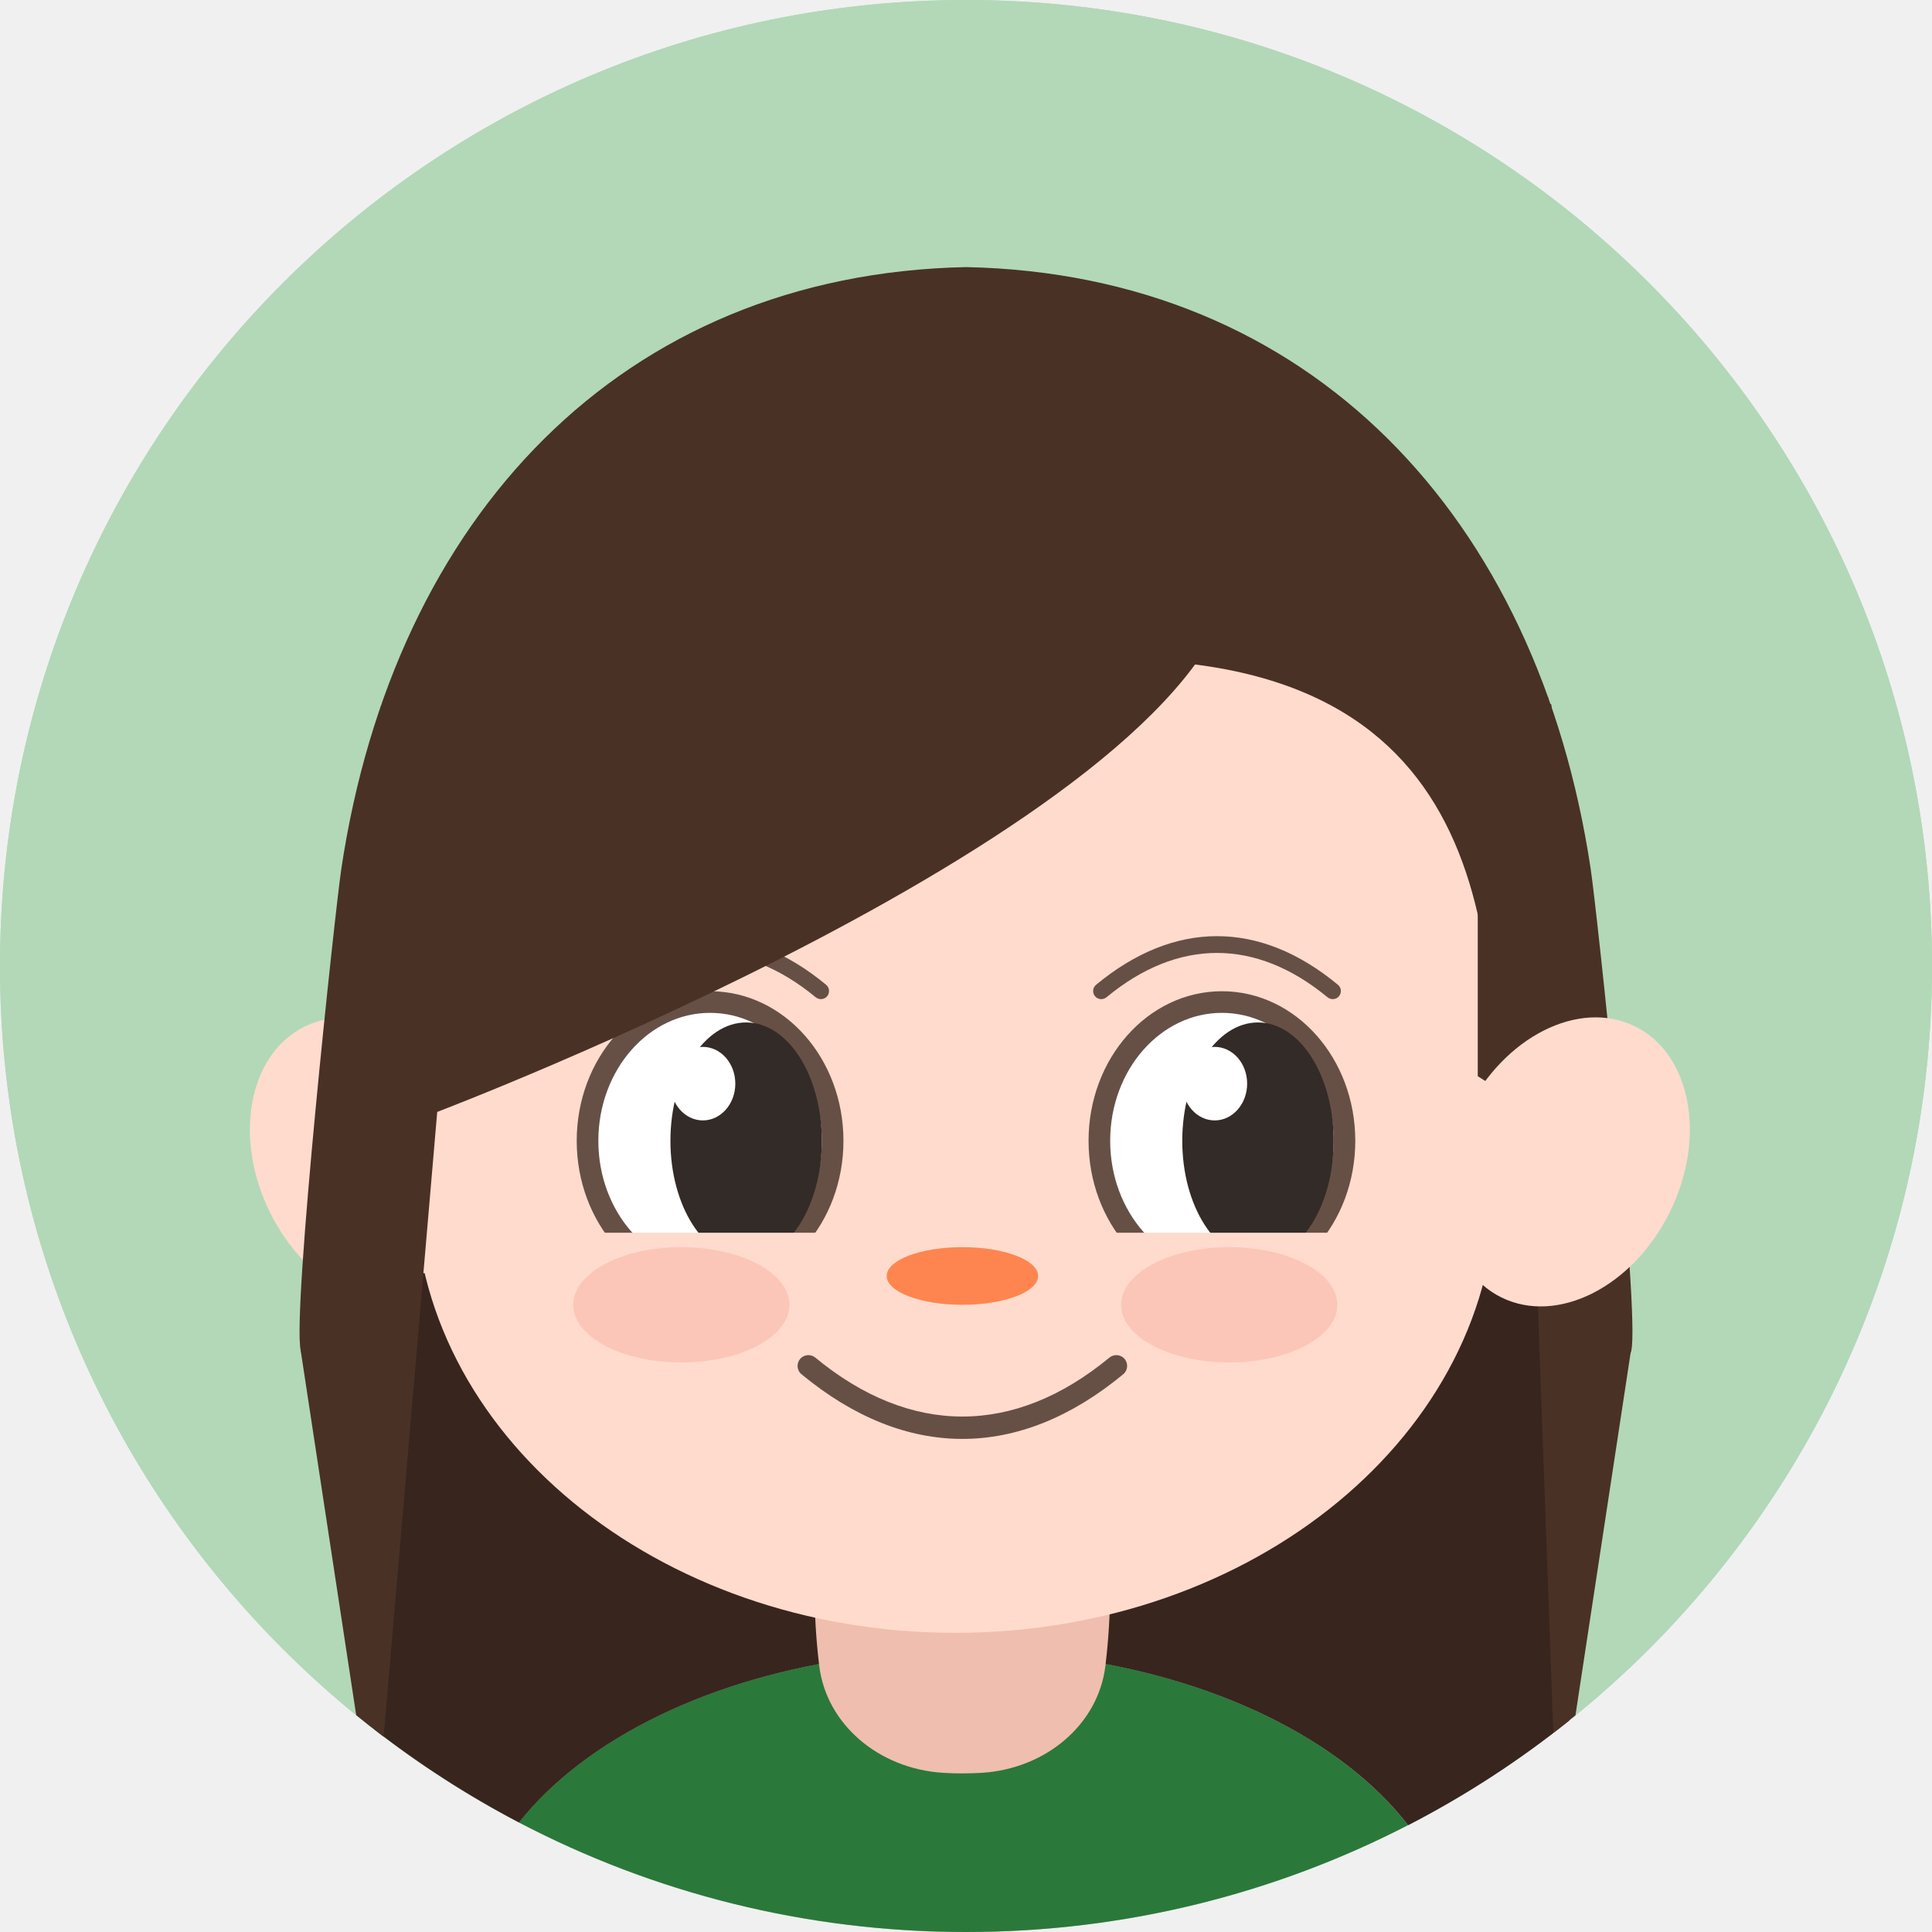
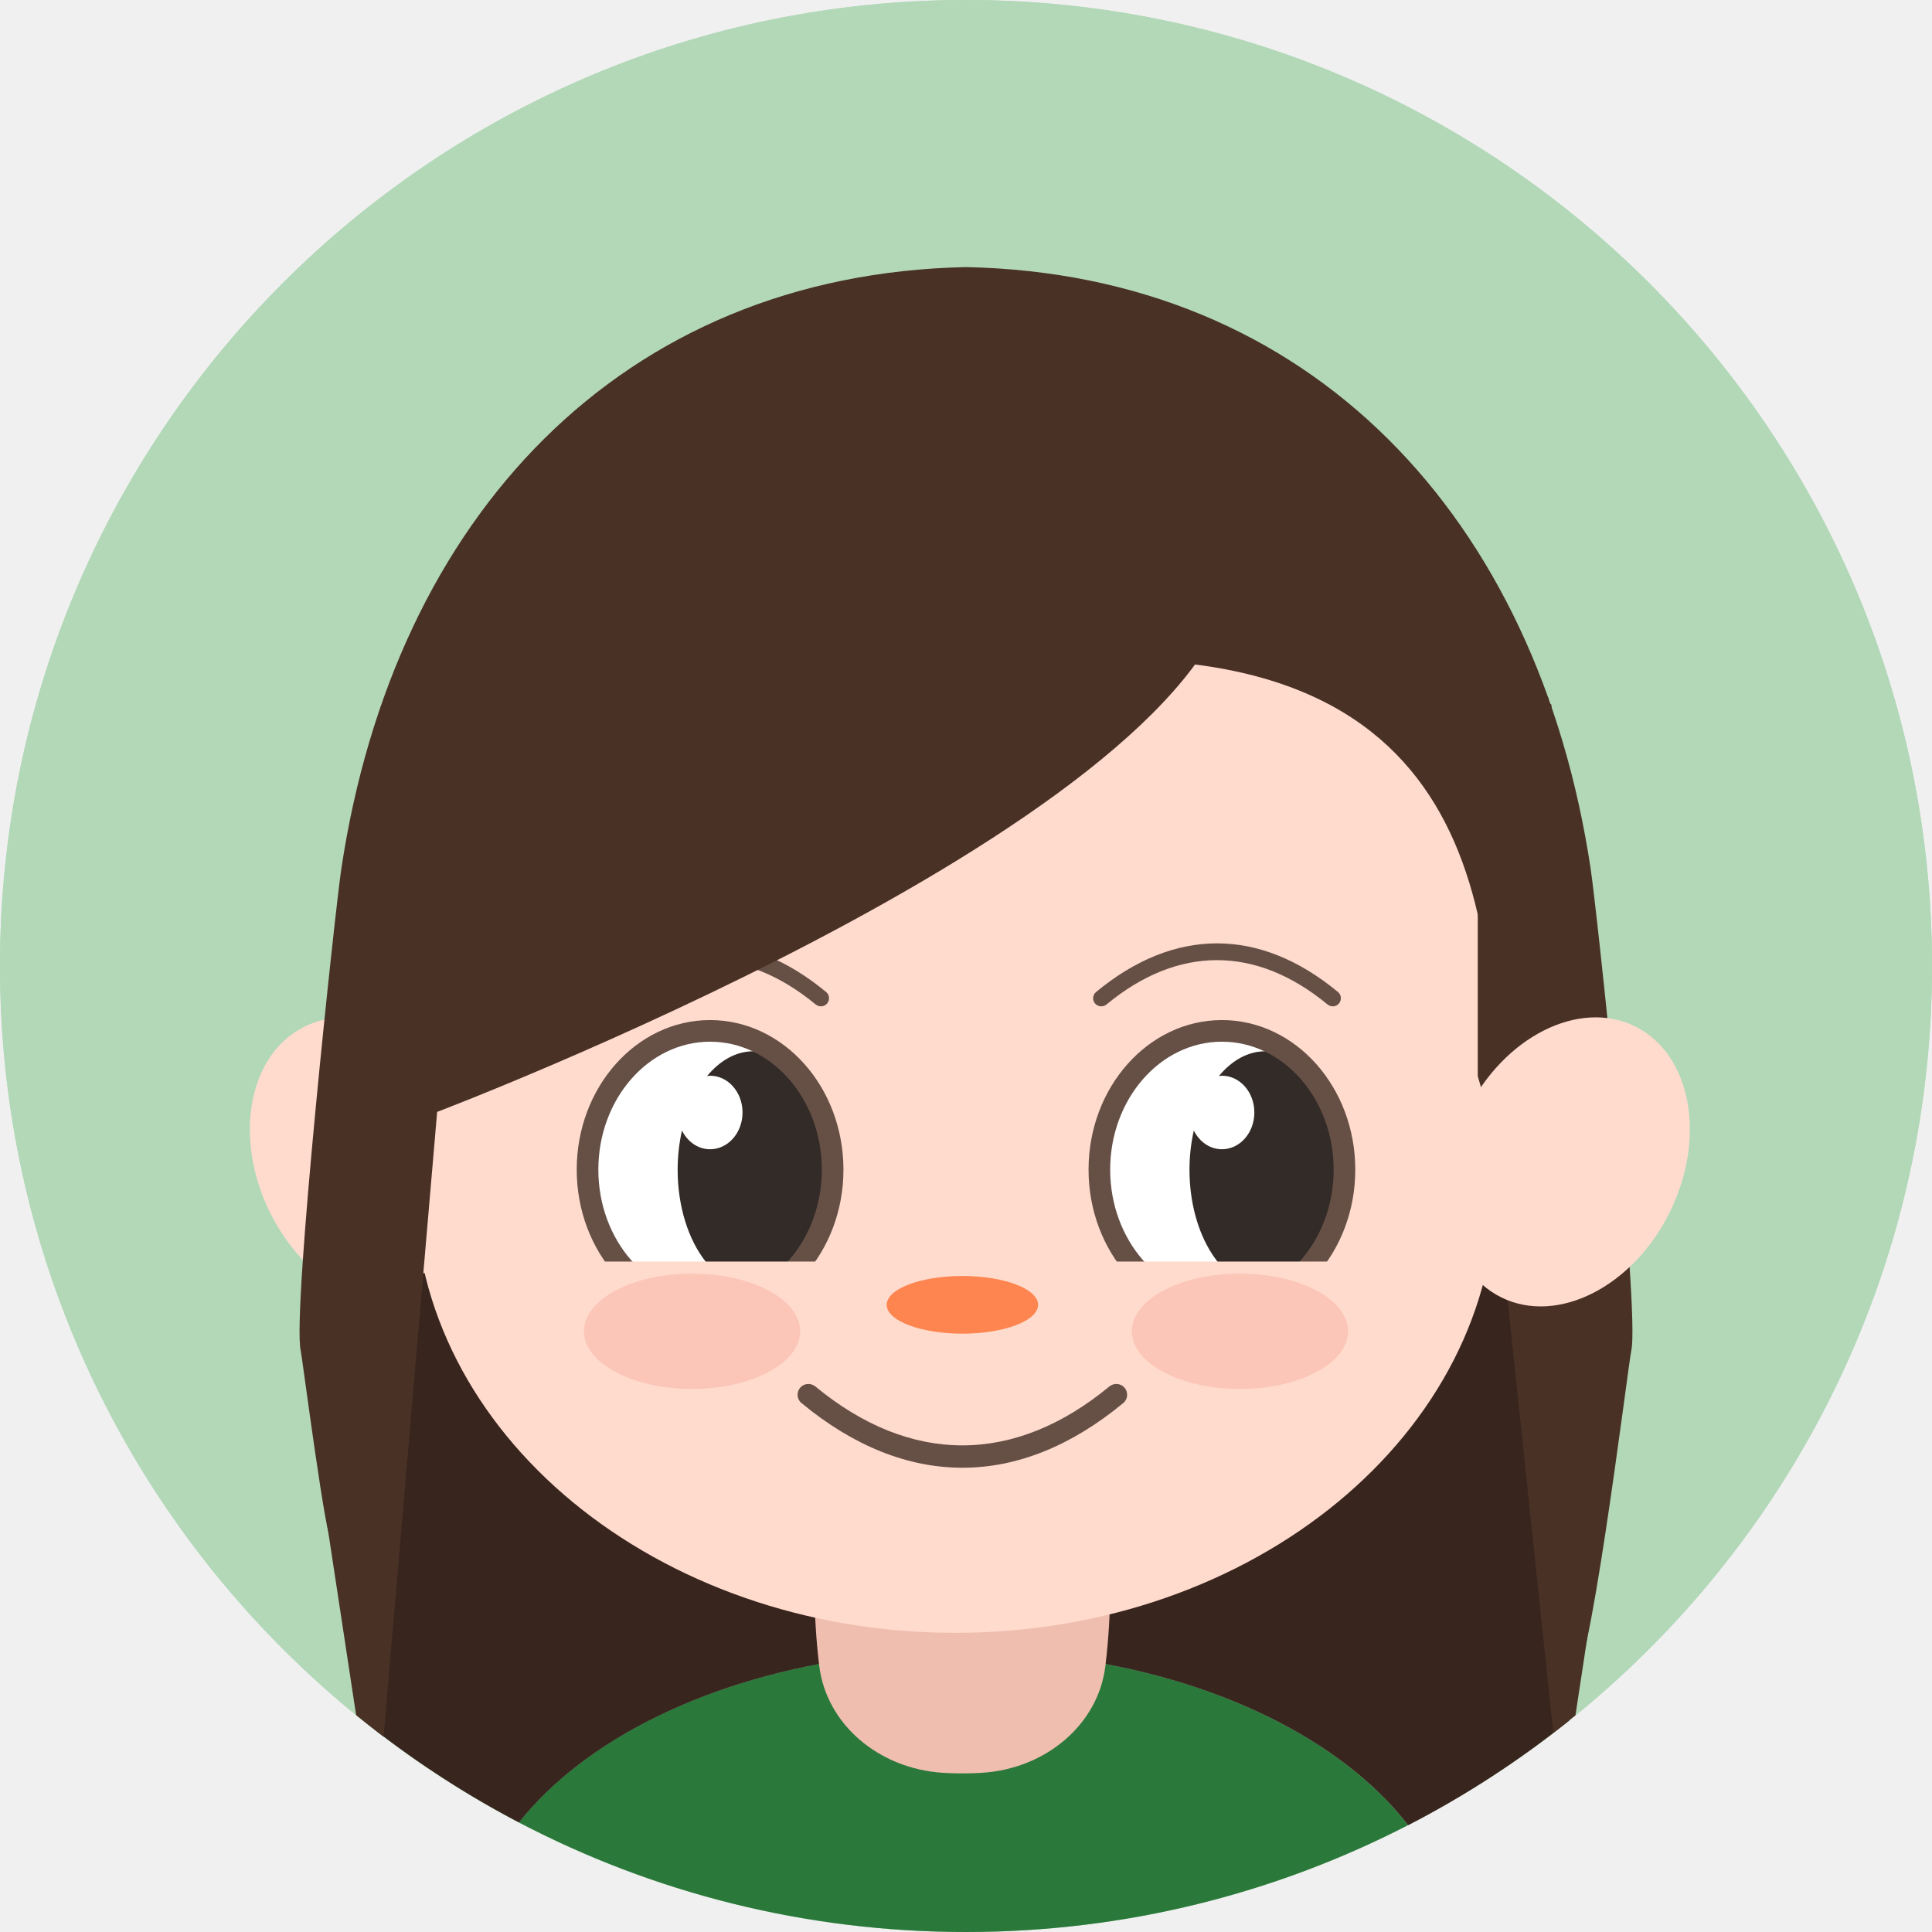
<svg xmlns="http://www.w3.org/2000/svg" version="1.1" id="Layer_1" x="0px" y="0px" viewBox="0 0 268 268" style="enable-background:new 0 0 268 268;" xml:space="preserve">
  <style type="text/css">
	.st0{fill:#B2D8B8;}
	.st1{fill:#FFDBCD;}
	.st2{fill:#2B783B;}
	.st3{fill:#493126;}
	.st4{fill:#38251E;}
	.st5{fill:#EFBEAF;}
	.st6{fill:#FE854F;}
	.st7{fill:#665046;}
- 	.st8{fill:#FFFFFF;stroke:#665046;stroke-width:3;stroke-miterlimit:10;}
+ 	.st8{fill:#FFFFFF;}
	.st9{fill:#332B27;}
- 	.st10{fill:#FFFFFF;}
- 	.st11{opacity:0.5;fill:#F7B1A4;}
+ 	.st10{opacity:0.5;fill:#F7B1A4;}
</style>
+   <circle class="st0" cx="134" cy="134" r="134" />
+   <circle class="st0" cx="134" cy="134" r="134" />
+   <ellipse transform="matrix(0.8969 -0.4423 0.4423 0.8969 -65.9855 39.4226)" class="st1" cx="51.54" cy="161.19" rx="15.72" ry="20.96" />
+   <path class="st2" d="M146.77,229.8c-0.01,0.11-0.01,0.22-0.02,0.33c-0.67,8.02-5.61,14.23-11.76,14.79  c-0.6,0.06-1.21,0.08-1.83,0.08s-1.23-0.03-1.83-0.08c-6.15-0.56-11.08-6.77-11.76-14.79c-0.01-0.08-0.01-0.16-0.02-0.25  c-20.95,2.69-38.39,11.32-47.57,22.92C90.53,262.51,111.62,268,134,268c22.1,0,42.94-5.35,61.31-14.82  C186.12,241.26,168.25,232.42,146.77,229.8z" />
+   <path class="st3" d="M220.65,120.5c-7.34-48.76-38.82-82.46-86.65-83.45c-47.83,1-79.32,34.69-86.65,83.45  c-0.86,5.71-6.83,61.39-5.64,66.83c0.22,0.99,3.64,27.53,4.29,26.34c3.82-6.93,11-71.62,14-68.67c15.81,15.61,39.47,59.58,74,59.02  c33.44,0.54,54.57-41.65,71-55.02c3.11-2.53,7.69,72.44,13,83.67c2.03,4.29,7.83-43.19,8.29-45.34  C227.48,181.89,221.51,126.21,220.65,120.5z" />
+   <path class="st4" d="M47.24,177l4.65,62.87c6.28,4.88,13,9.22,20.1,12.94c9.18-11.6,26.62-20.23,47.57-22.92  c0.01,0.08,0.01,0.16,0.02,0.25c0.67,8.02,5.61,14.23,11.76,14.79c0.6,0.06,1.21,0.08,1.83,0.08s1.23-0.03,1.83-0.08  c6.15-0.56,11.08-6.77,11.76-14.79c0.01-0.11,0.02-0.22,0.02-0.33c21.48,2.62,39.35,11.46,48.55,23.38  c7.95-4.1,15.42-8.97,22.34-14.51l3.35-67.67L47.24,177z" />
+   <path class="st5" d="M130.83,245.92c0.88,0.06,1.77,0.08,2.67,0.08s1.79-0.03,2.67-0.08c8.98-0.56,16.18-6.77,17.16-14.79  c0.01-0.11,0.02-0.22,0.04-0.33c0.41-3.46,0.63-7.08,0.63-10.81c0-8.19-1.05-15.86-2.87-22.43c-2.01-7.25-9.16-12.53-17.49-12.56  c-0.05,0-0.1,0-0.15,0s-0.1,0-0.15,0c-8.33,0.03-15.48,5.31-17.49,12.56c-1.82,6.57-2.87,14.23-2.87,22.43  c0,3.76,0.22,7.41,0.64,10.9c0.01,0.08,0.02,0.16,0.03,0.25C114.65,239.15,121.85,245.36,130.83,245.92z" />
+   <path class="st1" d="M57.51,164.67c0,34.15,33.58,61.83,75,61.83s75-27.68,75-61.83c0-30.41,2.08-72.79-52.31-73.17  c-5.5-0.04-11.57,0.25-18.28,0.9c-2.93,0.28-5.88,0.28-8.81,0C54.99,85.31,57.51,131.19,57.51,164.67z" />
+   <ellipse class="st6" cx="133.5" cy="181" rx="10.5" ry="4" />
+   <path class="st7" d="M133.5,203.6c-7.55,0-15.1-2.99-22.33-8.98c-0.65-0.53-0.71-1.51-0.16-2.14l0,0c0.54-0.61,1.47-0.67,2.1-0.15  c13.19,10.89,27.58,10.89,40.77,0c0.63-0.52,1.56-0.46,2.1,0.15l0,0c0.55,0.63,0.49,1.6-0.16,2.14  C148.6,200.6,141.05,203.6,133.5,203.6z" />
+   <ellipse class="st8" cx="98.5" cy="162.25" rx="17" ry="19.25" />
+   <ellipse class="st8" cx="169.5" cy="162.25" rx="17" ry="19.25" />
+   <path class="st3" d="M215.19,97.71l-0.33-0.16l5.14,41.45l-0.26,6.23c0,0-6.47-15.12-14.75-31.4v35.46l1.36,4.65l9.12,86.43  c1.03-0.79,2.06-1.6,3.07-2.42l6.29-41.33c0.97-6.36,1.06-12.83,0.26-19.22L215.19,97.71z" />
+   <g id="brows">
+     <path class="st7" d="M97.82,130.86c5.68,0,11.35,2.25,16.78,6.75c0.49,0.4,0.53,1.13,0.12,1.61l0,0c-0.41,0.46-1.1,0.5-1.58,0.11   c-9.92-8.19-20.73-8.19-30.64,0c-0.47,0.39-1.17,0.35-1.58-0.11l0,0c-0.42-0.47-0.37-1.21,0.12-1.61   C86.47,133.11,92.15,130.86,97.82,130.86z" />
+     <path class="st7" d="M168.82,130.86c5.68,0,11.35,2.25,16.78,6.75c0.49,0.4,0.53,1.13,0.12,1.61l0,0c-0.41,0.46-1.1,0.5-1.58,0.11   c-9.92-8.19-20.73-8.19-30.64,0c-0.47,0.39-1.17,0.35-1.58-0.11l0,0c-0.42-0.47-0.37-1.21,0.12-1.61   C157.47,133.11,163.15,130.86,168.82,130.86z" />
+   </g>
+   <path class="st3" d="M171,81.35c4.24-20.4,21.26,7.41,34,32.48V92.6l9.87,4.95l-0.09-0.75L168.5,66.29H116L52.81,98.01L42.77,178.8  c-0.7,5.66-0.63,11.39,0.23,17.03l6.4,42.09c1.25,1.02,2.52,2.02,3.81,2.99l7.43-86.67C60.64,154.24,164,115,171,81.35z" />
+   <ellipse transform="matrix(0.4423 -0.8969 0.8969 0.4423 -23.2548 284.9902)" class="st1" cx="217.54" cy="161.19" rx="20.96" ry="15.72" />
+   <g id="eyes">
+     <path class="st9" d="M175.5,145.83c-2.42,0-4.64,1.29-6.42,3.44c0.14-0.01,0.28-0.05,0.42-0.05c2.49,0,4.5,2.28,4.5,5.1   s-2.01,5.1-4.5,5.1c-1.68,0-3.13-1.05-3.9-2.6c-0.38,1.7-0.6,3.52-0.6,5.43c0,9.07,4.7,16.42,10.5,16.42s10.5-7.35,10.5-16.42   C186,153.18,181.3,145.83,175.5,145.83z" />
+     <path class="st9" d="M104.5,145.83c-2.42,0-4.64,1.29-6.42,3.44c0.14-0.01,0.28-0.05,0.42-0.05c2.49,0,4.5,2.28,4.5,5.1   s-2.01,5.1-4.5,5.1c-1.68,0-3.13-1.05-3.9-2.6c-0.38,1.7-0.6,3.52-0.6,5.43c0,5.15,1.51,9.74,3.88,12.75   c0.78,0.99,12.21,1.3,13.23,0c2.37-3.01,3.88-7.6,3.88-12.75C115,153.18,110.3,145.83,104.5,145.83z" />
+   </g>
+   <path class="st7" d="M98.5,183c-10.2,0-18.5-9.31-18.5-20.75s8.3-20.75,18.5-20.75s18.5,9.31,18.5,20.75S108.7,183,98.5,183z   M98.5,144.5c-8.55,0-15.5,7.96-15.5,17.75S89.95,180,98.5,180s15.5-7.96,15.5-17.75S107.05,144.5,98.5,144.5z" />
+   <path class="st7" d="M169.5,183c-10.2,0-18.5-9.31-18.5-20.75s8.3-20.75,18.5-20.75s18.5,9.31,18.5,20.75S179.7,183,169.5,183z   M169.5,144.5c-8.55,0-15.5,7.96-15.5,17.75S160.95,180,169.5,180s15.5-7.96,15.5-17.75S178.05,144.5,169.5,144.5z" />
+   <rect x="83" y="175" class="st1" width="32" height="13" />
+   <rect x="154" y="175" class="st1" width="32" height="13" />
  <g>
-     <circle class="st0" cx="134" cy="134" r="134" />
-     <circle class="st0" cx="134" cy="134" r="134" />
-     <ellipse transform="matrix(0.8969 -0.4423 0.4423 0.8969 -65.9855 39.4226)" class="st1" cx="51.54" cy="161.19" rx="15.72" ry="20.96" />
-     <path class="st2" d="M146.77,229.8c-0.01,0.11-0.01,0.22-0.02,0.33c-0.67,8.02-5.61,14.23-11.76,14.79   c-0.6,0.06-1.21,0.08-1.83,0.08s-1.23-0.03-1.83-0.08c-6.15-0.56-11.08-6.77-11.76-14.79c-0.01-0.08-0.01-0.16-0.02-0.25   c-20.95,2.69-38.39,11.32-47.57,22.92C90.53,262.51,111.62,268,134,268c22.1,0,42.94-5.35,61.31-14.82   C186.12,241.26,168.25,232.42,146.77,229.8z" />
-     <path class="st3" d="M220.65,120.5c-7.34-48.76-38.82-82.46-86.65-83.45c-47.83,1-79.32,34.69-86.65,83.45   c-0.86,5.71-6.83,61.39-5.64,66.83c1.48,6.8,14.78-45.79,18.29-42.33c15.81,15.61,39.47,59.58,74,59.02   c33.44,0.54,54.57-41.65,71-55.02c4.3-3.5,19.6,46.09,21.29,38.33C227.48,181.89,221.51,126.21,220.65,120.5z" />
-     <path class="st4" d="M47.24,177l4.65,62.87c6.28,4.88,13,9.22,20.1,12.94c9.18-11.6,26.62-20.23,47.57-22.92   c0.01,0.08,0.01,0.16,0.02,0.25c0.67,8.02,5.61,14.23,11.76,14.79c0.6,0.06,1.21,0.08,1.83,0.08s1.23-0.03,1.83-0.08   c6.15-0.56,11.08-6.77,11.76-14.79c0.01-0.11,0.02-0.22,0.02-0.33c21.48,2.62,39.35,11.46,48.55,23.38   c7.95-4.1,15.42-8.97,22.34-14.51l3.35-67.67L47.24,177z" />
-     <path class="st5" d="M130.83,245.92c0.88,0.06,1.77,0.08,2.67,0.08s1.79-0.03,2.67-0.08c8.98-0.56,16.18-6.77,17.16-14.79   c0.01-0.11,0.02-0.22,0.04-0.33c0.41-3.46,0.63-7.08,0.63-10.81c0-8.19-1.05-15.86-2.87-22.43c-2.01-7.25-9.16-12.53-17.49-12.56   c-0.05,0-0.1,0-0.15,0s-0.1,0-0.15,0c-8.33,0.03-15.48,5.31-17.49,12.56c-1.82,6.57-2.87,14.23-2.87,22.43   c0,3.76,0.22,7.41,0.64,10.9c0.01,0.08,0.02,0.16,0.03,0.25C114.65,239.15,121.85,245.36,130.83,245.92z" />
-     <path class="st1" d="M57.51,164.67c0,34.15,33.58,61.83,75,61.83s75-27.68,75-61.83c0-30.41,2.08-72.79-52.31-73.17   c-5.5-0.04-11.57,0.25-18.28,0.9c-2.93,0.28-5.88,0.28-8.81,0C54.99,85.31,57.51,131.19,57.51,164.67z" />
-     <ellipse class="st6" cx="133.5" cy="177" rx="10.5" ry="4" />
-     <path class="st7" d="M133.5,199.6c-7.55,0-15.1-2.99-22.33-8.98c-0.65-0.53-0.71-1.51-0.16-2.14l0,0c0.54-0.61,1.47-0.67,2.1-0.15   c13.19,10.89,27.58,10.89,40.77,0c0.63-0.52,1.56-0.46,2.1,0.15l0,0c0.55,0.63,0.49,1.6-0.16,2.14   C148.6,196.6,141.05,199.6,133.5,199.6z" />
-     <path class="st7" d="M97.82,129.86c5.68,0,11.35,2.25,16.78,6.75c0.49,0.4,0.53,1.13,0.12,1.61l0,0c-0.41,0.46-1.1,0.5-1.58,0.11   c-9.92-8.19-20.73-8.19-30.64,0c-0.47,0.39-1.17,0.35-1.58-0.11l0,0c-0.42-0.47-0.37-1.21,0.12-1.61   C86.47,132.11,92.15,129.86,97.82,129.86z" />
-     <path class="st7" d="M168.82,129.86c5.68,0,11.35,2.25,16.78,6.75c0.49,0.4,0.53,1.13,0.12,1.61l0,0c-0.41,0.46-1.1,0.5-1.58,0.11   c-9.92-8.19-20.73-8.19-30.64,0c-0.47,0.39-1.17,0.35-1.58-0.11l0,0c-0.42-0.47-0.37-1.21,0.12-1.61   C157.47,132.11,163.15,129.86,168.82,129.86z" />
-     <g>
-       <ellipse class="st8" cx="98.5" cy="158.25" rx="17" ry="19.25" />
-       <ellipse class="st9" cx="103.5" cy="158.25" rx="10.5" ry="16.42" />
-       <g>
-         <ellipse class="st10" cx="97.5" cy="150.32" rx="4.5" ry="5.1" />
-       </g>
-     </g>
-     <g>
-       <ellipse class="st8" cx="169.5" cy="158.25" rx="17" ry="19.25" />
-       <ellipse class="st9" cx="174.5" cy="158.25" rx="10.5" ry="16.42" />
-       <g>
-         <ellipse class="st10" cx="168.5" cy="150.32" rx="4.5" ry="5.1" />
-       </g>
-     </g>
-     <path class="st3" d="M215.19,97.71l-0.33-0.16l5.14,41.45l-0.26,6.23c0,0-6.47-15.12-14.75-31.4v35.46l7.36,4.65l3.12,86.43   c1.03-0.79,2.06-1.6,3.07-2.42l7.75-50.92L215.19,97.71z" />
-     <path class="st3" d="M171,81.35c4.24-20.4,21.26,7.41,34,32.48V92.6l9.87,4.95l-0.09-0.75L168.5,66.29H116L52.81,98.01l-11.1,89.32   l7.7,50.59c1.25,1.02,2.52,2.02,3.81,2.99l7.43-86.67C60.64,154.24,164,115,171,81.35z" />
-     <ellipse transform="matrix(0.4423 -0.8969 0.8969 0.4423 -23.2548 284.9902)" class="st1" cx="217.54" cy="161.19" rx="20.96" ry="15.72" />
-     <rect x="83" y="171" class="st1" width="32" height="13" />
-     <rect x="154" y="171" class="st1" width="32" height="13" />
-     <g>
-       <ellipse class="st11" cx="94.51" cy="181" rx="15" ry="8" />
-       <ellipse class="st11" cx="170.51" cy="181" rx="15" ry="8" />
-     </g>
+     <ellipse class="st10" cx="96" cy="184.67" rx="15" ry="8" />
+     <ellipse class="st10" cx="172" cy="184.67" rx="15" ry="8" />
  </g>
</svg>
